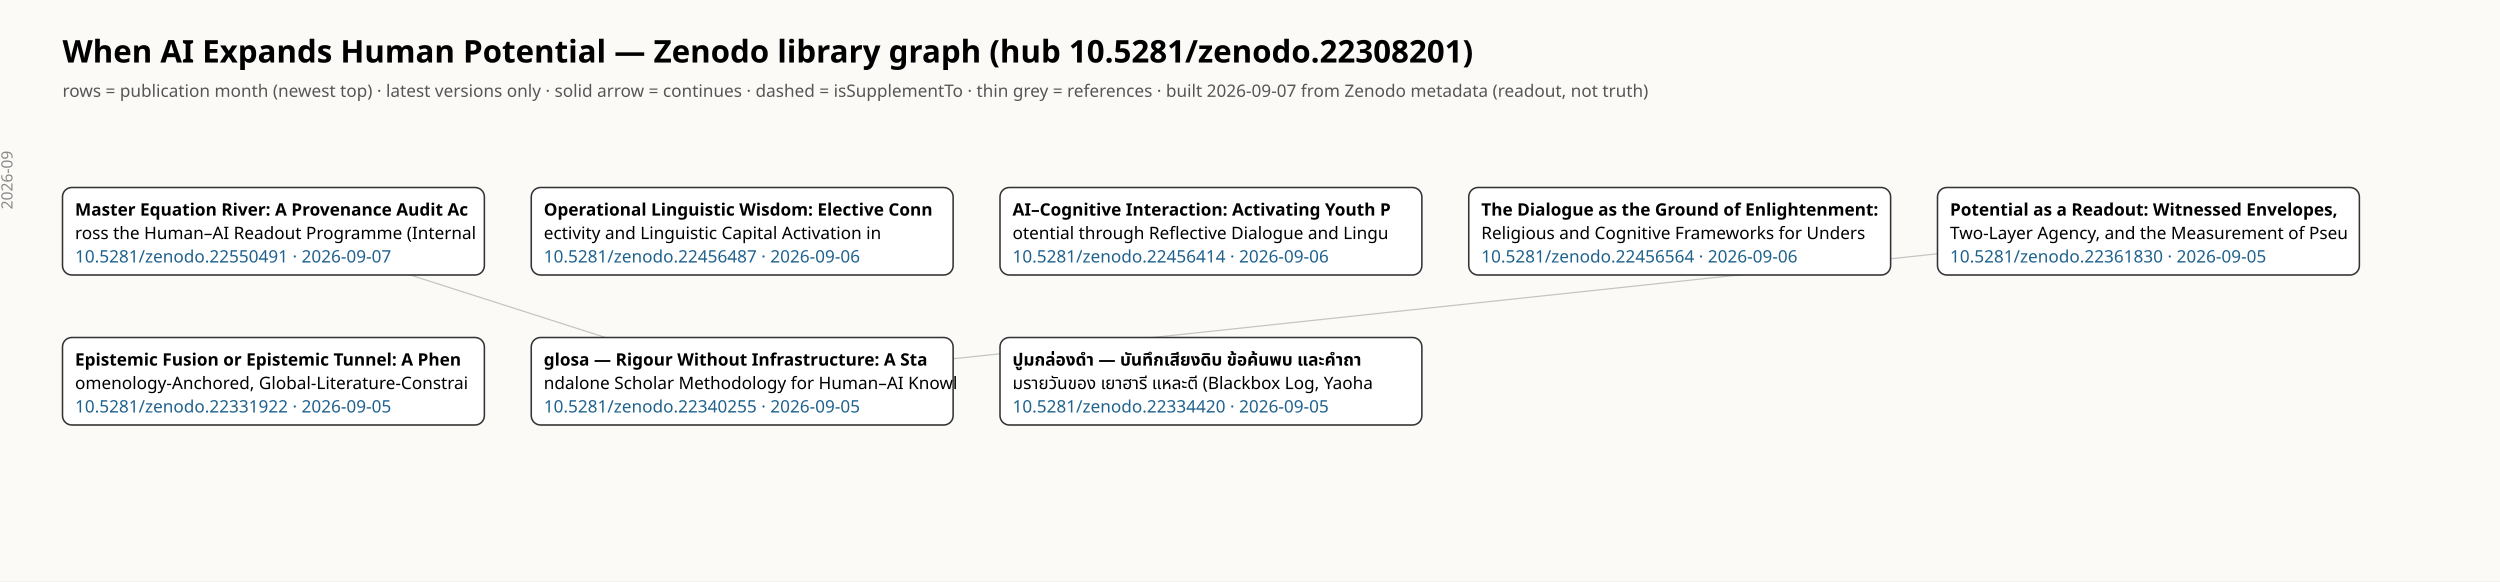
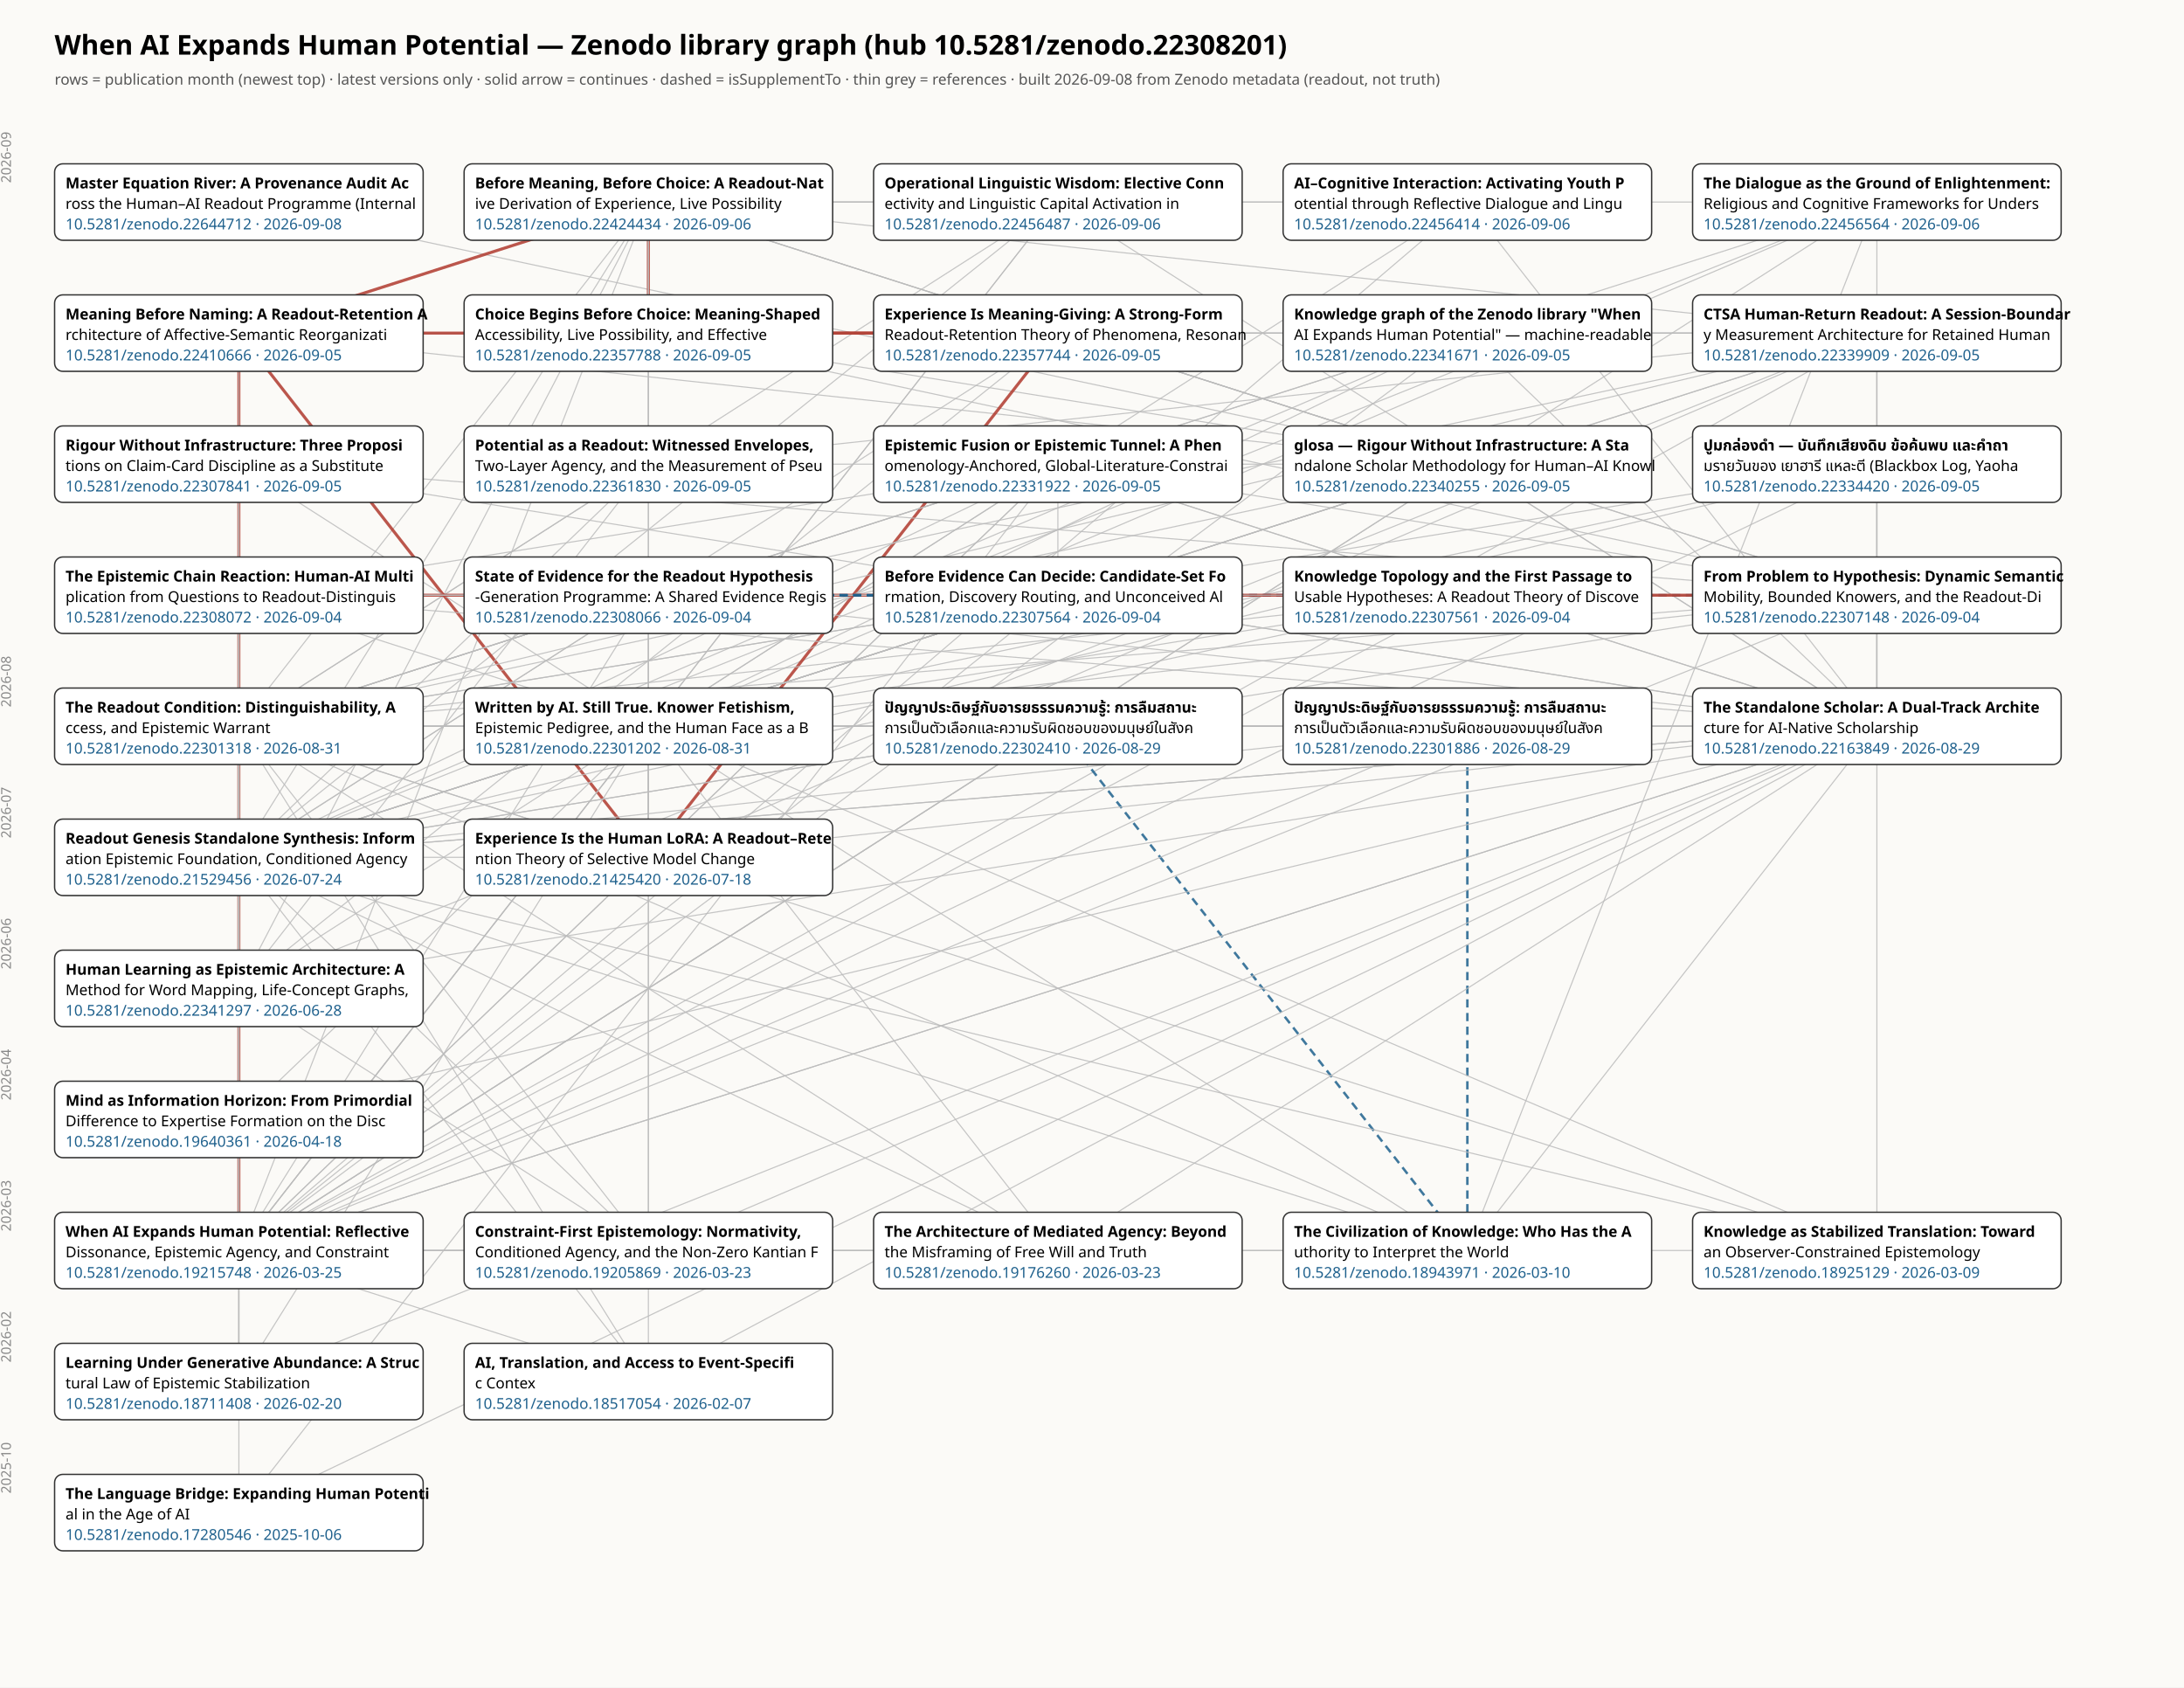
- <svg xmlns="http://www.w3.org/2000/svg" width="1600" height="372" font-family="Noto Sans, Noto Sans Thai, Arial, sans-serif" font-size="11">
-   <rect width="1600" height="372" fill="#fbfaf7" />
+ <svg xmlns="http://www.w3.org/2000/svg" width="1600" height="1236" font-family="Noto Sans, Noto Sans Thai, Arial, sans-serif" font-size="11">
+   <rect width="1600" height="1236" fill="#fbfaf7" />
  <text x="40" y="40" font-size="20" font-weight="bold">When AI Expands Human Potential — Zenodo library graph (hub 10.5281/zenodo.22308201)</text>
-   <text x="40" y="62" fill="#555">rows = publication month (newest top) · latest versions only · solid arrow = continues · dashed = isSupplementTo · thin grey = references · built 2026-09-07 from Zenodo metadata (readout, not truth)</text>
-   <line x1="175.0" y1="148.0" x2="475.0" y2="244.0" stroke="#bbb" stroke-width="0.8" opacity="0.85" />
-   <line x1="1375.0" y1="148.0" x2="475.0" y2="244.0" stroke="#bbb" stroke-width="0.8" opacity="0.85" />
+   <text x="40" y="62" fill="#555">rows = publication month (newest top) · latest versions only · solid arrow = continues · dashed = isSupplementTo · thin grey = references · built 2026-09-08 from Zenodo metadata (readout, not truth)</text>
+   <line x1="175.0" y1="148.0" x2="1075.0" y2="340.0" stroke="#bbb" stroke-width="0.8" opacity="0.85" />
+   <line x1="475.0" y1="148.0" x2="175.0" y2="244.0" stroke="#b03a2e" stroke-width="2.2" opacity="0.85" />
+   <line x1="475.0" y1="148.0" x2="475.0" y2="244.0" stroke="#b03a2e" stroke-width="2.2" opacity="0.85" />
+   <line x1="475.0" y1="148.0" x2="775.0" y2="244.0" stroke="#bbb" stroke-width="0.8" opacity="0.85" />
+   <line x1="475.0" y1="148.0" x2="475.0" y2="340.0" stroke="#bbb" stroke-width="0.8" opacity="0.85" />
+   <line x1="475.0" y1="148.0" x2="1375.0" y2="244.0" stroke="#bbb" stroke-width="0.8" opacity="0.85" />
+   <line x1="475.0" y1="148.0" x2="1375.0" y2="436.0" stroke="#bbb" stroke-width="0.8" opacity="0.85" />
+   <line x1="475.0" y1="148.0" x2="475.0" y2="628.0" stroke="#bbb" stroke-width="0.8" opacity="0.85" />
+   <line x1="475.0" y1="148.0" x2="175.0" y2="724.0" stroke="#bbb" stroke-width="0.8" opacity="0.85" />
+   <line x1="475.0" y1="148.0" x2="175.0" y2="916.0" stroke="#bbb" stroke-width="0.8" opacity="0.85" />
+   <line x1="475.0" y1="148.0" x2="175.0" y2="628.0" stroke="#bbb" stroke-width="0.8" opacity="0.85" />
+   <line x1="475.0" y1="148.0" x2="175.0" y2="532.0" stroke="#bbb" stroke-width="0.8" opacity="0.85" />
+   <line x1="475.0" y1="148.0" x2="1075.0" y2="340.0" stroke="#bbb" stroke-width="0.8" opacity="0.85" />
+   <line x1="775.0" y1="148.0" x2="175.0" y2="916.0" stroke="#bbb" stroke-width="0.8" opacity="0.85" />
+   <line x1="775.0" y1="148.0" x2="175.0" y2="628.0" stroke="#bbb" stroke-width="0.8" opacity="0.85" />
+   <line x1="775.0" y1="148.0" x2="475.0" y2="532.0" stroke="#bbb" stroke-width="0.8" opacity="0.85" />
+   <line x1="775.0" y1="148.0" x2="175.0" y2="532.0" stroke="#bbb" stroke-width="0.8" opacity="0.85" />
+   <line x1="775.0" y1="148.0" x2="1375.0" y2="532.0" stroke="#bbb" stroke-width="0.8" opacity="0.85" />
+   <line x1="775.0" y1="148.0" x2="475.0" y2="148.0" stroke="#bbb" stroke-width="0.8" opacity="0.85" />
+   <line x1="1075.0" y1="148.0" x2="175.0" y2="916.0" stroke="#bbb" stroke-width="0.8" opacity="0.85" />
+   <line x1="1075.0" y1="148.0" x2="475.0" y2="532.0" stroke="#bbb" stroke-width="0.8" opacity="0.85" />
+   <line x1="1075.0" y1="148.0" x2="1375.0" y2="532.0" stroke="#bbb" stroke-width="0.8" opacity="0.85" />
+   <line x1="1075.0" y1="148.0" x2="475.0" y2="148.0" stroke="#bbb" stroke-width="0.8" opacity="0.85" />
+   <line x1="1375.0" y1="148.0" x2="175.0" y2="916.0" stroke="#bbb" stroke-width="0.8" opacity="0.85" />
+   <line x1="1375.0" y1="148.0" x2="175.0" y2="628.0" stroke="#bbb" stroke-width="0.8" opacity="0.85" />
+   <line x1="1375.0" y1="148.0" x2="475.0" y2="532.0" stroke="#bbb" stroke-width="0.8" opacity="0.85" />
+   <line x1="1375.0" y1="148.0" x2="175.0" y2="532.0" stroke="#bbb" stroke-width="0.8" opacity="0.85" />
+   <line x1="1375.0" y1="148.0" x2="1375.0" y2="532.0" stroke="#bbb" stroke-width="0.8" opacity="0.85" />
+   <line x1="1375.0" y1="148.0" x2="1075.0" y2="916.0" stroke="#bbb" stroke-width="0.8" opacity="0.85" />
+   <line x1="1375.0" y1="148.0" x2="475.0" y2="148.0" stroke="#bbb" stroke-width="0.8" opacity="0.85" />
+   <line x1="175.0" y1="244.0" x2="475.0" y2="628.0" stroke="#b03a2e" stroke-width="2.2" opacity="0.85" />
+   <line x1="175.0" y1="244.0" x2="175.0" y2="724.0" stroke="#b03a2e" stroke-width="2.2" opacity="0.85" />
+   <line x1="175.0" y1="244.0" x2="175.0" y2="628.0" stroke="#bbb" stroke-width="0.8" opacity="0.85" />
+   <line x1="175.0" y1="244.0" x2="1375.0" y2="244.0" stroke="#bbb" stroke-width="0.8" opacity="0.85" />
+   <line x1="175.0" y1="244.0" x2="1075.0" y2="340.0" stroke="#bbb" stroke-width="0.8" opacity="0.85" />
+   <line x1="475.0" y1="244.0" x2="775.0" y2="244.0" stroke="#b03a2e" stroke-width="2.2" opacity="0.85" />
+   <line x1="475.0" y1="244.0" x2="475.0" y2="628.0" stroke="#bbb" stroke-width="0.8" opacity="0.85" />
+   <line x1="475.0" y1="244.0" x2="1375.0" y2="436.0" stroke="#bbb" stroke-width="0.8" opacity="0.85" />
+   <line x1="475.0" y1="244.0" x2="1375.0" y2="244.0" stroke="#bbb" stroke-width="0.8" opacity="0.85" />
+   <line x1="475.0" y1="244.0" x2="1075.0" y2="340.0" stroke="#bbb" stroke-width="0.8" opacity="0.85" />
+   <line x1="775.0" y1="244.0" x2="475.0" y2="628.0" stroke="#b03a2e" stroke-width="2.2" opacity="0.85" />
+   <line x1="775.0" y1="244.0" x2="175.0" y2="628.0" stroke="#bbb" stroke-width="0.8" opacity="0.85" />
+   <line x1="775.0" y1="244.0" x2="175.0" y2="724.0" stroke="#bbb" stroke-width="0.8" opacity="0.85" />
+   <line x1="775.0" y1="244.0" x2="1375.0" y2="436.0" stroke="#bbb" stroke-width="0.8" opacity="0.85" />
+   <line x1="775.0" y1="244.0" x2="1375.0" y2="244.0" stroke="#bbb" stroke-width="0.8" opacity="0.85" />
+   <line x1="775.0" y1="244.0" x2="1075.0" y2="340.0" stroke="#bbb" stroke-width="0.8" opacity="0.85" />
+   <line x1="775.0" y1="244.0" x2="175.0" y2="244.0" stroke="#b03a2e" stroke-width="2.2" opacity="0.85" />
+   <line x1="1075.0" y1="244.0" x2="175.0" y2="628.0" stroke="#bbb" stroke-width="0.8" opacity="0.85" />
+   <line x1="1075.0" y1="244.0" x2="475.0" y2="532.0" stroke="#bbb" stroke-width="0.8" opacity="0.85" />
+   <line x1="1075.0" y1="244.0" x2="175.0" y2="532.0" stroke="#bbb" stroke-width="0.8" opacity="0.85" />
+   <line x1="1075.0" y1="244.0" x2="1375.0" y2="532.0" stroke="#bbb" stroke-width="0.8" opacity="0.85" />
+   <line x1="1075.0" y1="244.0" x2="175.0" y2="916.0" stroke="#bbb" stroke-width="0.8" opacity="0.85" />
+   <line x1="1375.0" y1="244.0" x2="175.0" y2="916.0" stroke="#bbb" stroke-width="0.8" opacity="0.85" />
+   <line x1="1375.0" y1="244.0" x2="475.0" y2="628.0" stroke="#bbb" stroke-width="0.8" opacity="0.85" />
+   <line x1="1375.0" y1="244.0" x2="175.0" y2="628.0" stroke="#bbb" stroke-width="0.8" opacity="0.85" />
+   <line x1="1375.0" y1="244.0" x2="1375.0" y2="436.0" stroke="#bbb" stroke-width="0.8" opacity="0.85" />
+   <line x1="1375.0" y1="244.0" x2="475.0" y2="436.0" stroke="#bbb" stroke-width="0.8" opacity="0.85" />
+   <line x1="1375.0" y1="244.0" x2="175.0" y2="724.0" stroke="#bbb" stroke-width="0.8" opacity="0.85" />
+   <line x1="1375.0" y1="244.0" x2="475.0" y2="532.0" stroke="#bbb" stroke-width="0.8" opacity="0.85" />
+   <line x1="1375.0" y1="244.0" x2="175.0" y2="532.0" stroke="#bbb" stroke-width="0.8" opacity="0.85" />
+   <line x1="1375.0" y1="244.0" x2="1375.0" y2="532.0" stroke="#bbb" stroke-width="0.8" opacity="0.85" />
+   <line x1="175.0" y1="340.0" x2="175.0" y2="628.0" stroke="#bbb" stroke-width="0.8" opacity="0.85" />
+   <line x1="175.0" y1="340.0" x2="175.0" y2="532.0" stroke="#bbb" stroke-width="0.8" opacity="0.85" />
+   <line x1="175.0" y1="340.0" x2="475.0" y2="532.0" stroke="#bbb" stroke-width="0.8" opacity="0.85" />
+   <line x1="175.0" y1="340.0" x2="1375.0" y2="532.0" stroke="#bbb" stroke-width="0.8" opacity="0.85" />
+   <line x1="175.0" y1="340.0" x2="1375.0" y2="436.0" stroke="#bbb" stroke-width="0.8" opacity="0.85" />
+   <line x1="175.0" y1="340.0" x2="175.0" y2="916.0" stroke="#bbb" stroke-width="0.8" opacity="0.85" />
+   <line x1="475.0" y1="340.0" x2="1375.0" y2="244.0" stroke="#bbb" stroke-width="0.8" opacity="0.85" />
+   <line x1="475.0" y1="340.0" x2="175.0" y2="724.0" stroke="#bbb" stroke-width="0.8" opacity="0.85" />
+   <line x1="475.0" y1="340.0" x2="175.0" y2="628.0" stroke="#bbb" stroke-width="0.8" opacity="0.85" />
+   <line x1="475.0" y1="340.0" x2="175.0" y2="532.0" stroke="#bbb" stroke-width="0.8" opacity="0.85" />
+   <line x1="475.0" y1="340.0" x2="1075.0" y2="340.0" stroke="#bbb" stroke-width="0.8" opacity="0.85" />
+   <line x1="775.0" y1="340.0" x2="175.0" y2="628.0" stroke="#bbb" stroke-width="0.8" opacity="0.85" />
+   <line x1="775.0" y1="340.0" x2="175.0" y2="532.0" stroke="#bbb" stroke-width="0.8" opacity="0.85" />
+   <line x1="775.0" y1="340.0" x2="475.0" y2="532.0" stroke="#bbb" stroke-width="0.8" opacity="0.85" />
+   <line x1="775.0" y1="340.0" x2="1375.0" y2="436.0" stroke="#bbb" stroke-width="0.8" opacity="0.85" />
+   <line x1="775.0" y1="340.0" x2="1075.0" y2="436.0" stroke="#bbb" stroke-width="0.8" opacity="0.85" />
+   <line x1="775.0" y1="340.0" x2="775.0" y2="436.0" stroke="#bbb" stroke-width="0.8" opacity="0.85" />
+   <line x1="775.0" y1="340.0" x2="175.0" y2="436.0" stroke="#bbb" stroke-width="0.8" opacity="0.85" />
+   <line x1="775.0" y1="340.0" x2="475.0" y2="628.0" stroke="#bbb" stroke-width="0.8" opacity="0.85" />
+   <line x1="775.0" y1="340.0" x2="175.0" y2="916.0" stroke="#bbb" stroke-width="0.8" opacity="0.85" />
+   <line x1="775.0" y1="340.0" x2="175.0" y2="1108.0" stroke="#bbb" stroke-width="0.8" opacity="0.85" />
+   <line x1="775.0" y1="340.0" x2="1375.0" y2="532.0" stroke="#bbb" stroke-width="0.8" opacity="0.85" />
+   <line x1="1075.0" y1="340.0" x2="1375.0" y2="532.0" stroke="#bbb" stroke-width="0.8" opacity="0.85" />
+   <line x1="1075.0" y1="340.0" x2="175.0" y2="628.0" stroke="#bbb" stroke-width="0.8" opacity="0.85" />
+   <line x1="1075.0" y1="340.0" x2="175.0" y2="532.0" stroke="#bbb" stroke-width="0.8" opacity="0.85" />
+   <line x1="1075.0" y1="340.0" x2="475.0" y2="532.0" stroke="#bbb" stroke-width="0.8" opacity="0.85" />
+   <line x1="1075.0" y1="340.0" x2="175.0" y2="916.0" stroke="#bbb" stroke-width="0.8" opacity="0.85" />
+   <line x1="1375.0" y1="340.0" x2="175.0" y2="628.0" stroke="#bbb" stroke-width="0.8" opacity="0.85" />
+   <line x1="1375.0" y1="340.0" x2="175.0" y2="532.0" stroke="#bbb" stroke-width="0.8" opacity="0.85" />
+   <line x1="1375.0" y1="340.0" x2="475.0" y2="532.0" stroke="#bbb" stroke-width="0.8" opacity="0.85" />
+   <line x1="1375.0" y1="340.0" x2="1375.0" y2="532.0" stroke="#bbb" stroke-width="0.8" opacity="0.85" />
+   <line x1="1375.0" y1="340.0" x2="175.0" y2="916.0" stroke="#bbb" stroke-width="0.8" opacity="0.85" />
+   <line x1="175.0" y1="436.0" x2="775.0" y2="436.0" stroke="#b03a2e" stroke-width="2.2" opacity="0.85" />
+   <line x1="175.0" y1="436.0" x2="1375.0" y2="436.0" stroke="#bbb" stroke-width="0.8" opacity="0.85" />
+   <line x1="175.0" y1="436.0" x2="1075.0" y2="436.0" stroke="#bbb" stroke-width="0.8" opacity="0.85" />
+   <line x1="175.0" y1="436.0" x2="175.0" y2="628.0" stroke="#bbb" stroke-width="0.8" opacity="0.85" />
+   <line x1="175.0" y1="436.0" x2="475.0" y2="532.0" stroke="#bbb" stroke-width="0.8" opacity="0.85" />
+   <line x1="175.0" y1="436.0" x2="175.0" y2="532.0" stroke="#bbb" stroke-width="0.8" opacity="0.85" />
+   <line x1="175.0" y1="436.0" x2="1375.0" y2="532.0" stroke="#bbb" stroke-width="0.8" opacity="0.85" />
+   <line x1="175.0" y1="436.0" x2="175.0" y2="916.0" stroke="#bbb" stroke-width="0.8" opacity="0.85" />
+   <line x1="475.0" y1="436.0" x2="1375.0" y2="436.0" stroke="#1f618d" stroke-width="1.8" stroke-dasharray="6,4" opacity="0.85" />
+   <line x1="475.0" y1="436.0" x2="1075.0" y2="436.0" stroke="#1f618d" stroke-width="1.8" stroke-dasharray="6,4" opacity="0.85" />
+   <line x1="475.0" y1="436.0" x2="775.0" y2="436.0" stroke="#1f618d" stroke-width="1.8" stroke-dasharray="6,4" opacity="0.85" />
+   <line x1="475.0" y1="436.0" x2="175.0" y2="628.0" stroke="#bbb" stroke-width="0.8" opacity="0.85" />
+   <line x1="475.0" y1="436.0" x2="475.0" y2="532.0" stroke="#bbb" stroke-width="0.8" opacity="0.85" />
+   <line x1="475.0" y1="436.0" x2="175.0" y2="532.0" stroke="#bbb" stroke-width="0.8" opacity="0.85" />
+   <line x1="475.0" y1="436.0" x2="175.0" y2="916.0" stroke="#bbb" stroke-width="0.8" opacity="0.85" />
+   <line x1="475.0" y1="436.0" x2="1375.0" y2="532.0" stroke="#bbb" stroke-width="0.8" opacity="0.85" />
+   <line x1="775.0" y1="436.0" x2="175.0" y2="628.0" stroke="#bbb" stroke-width="0.8" opacity="0.85" />
+   <line x1="775.0" y1="436.0" x2="1075.0" y2="436.0" stroke="#b03a2e" stroke-width="2.2" opacity="0.85" />
+   <line x1="775.0" y1="436.0" x2="1375.0" y2="436.0" stroke="#bbb" stroke-width="0.8" opacity="0.85" />
+   <line x1="775.0" y1="436.0" x2="475.0" y2="532.0" stroke="#bbb" stroke-width="0.8" opacity="0.85" />
+   <line x1="775.0" y1="436.0" x2="175.0" y2="532.0" stroke="#bbb" stroke-width="0.8" opacity="0.85" />
+   <line x1="775.0" y1="436.0" x2="175.0" y2="916.0" stroke="#bbb" stroke-width="0.8" opacity="0.85" />
+   <line x1="775.0" y1="436.0" x2="1375.0" y2="532.0" stroke="#bbb" stroke-width="0.8" opacity="0.85" />
+   <line x1="1075.0" y1="436.0" x2="175.0" y2="628.0" stroke="#bbb" stroke-width="0.8" opacity="0.85" />
+   <line x1="1075.0" y1="436.0" x2="1375.0" y2="436.0" stroke="#b03a2e" stroke-width="2.2" opacity="0.85" />
+   <line x1="1075.0" y1="436.0" x2="475.0" y2="532.0" stroke="#bbb" stroke-width="0.8" opacity="0.85" />
+   <line x1="1075.0" y1="436.0" x2="175.0" y2="532.0" stroke="#bbb" stroke-width="0.8" opacity="0.85" />
+   <line x1="1075.0" y1="436.0" x2="175.0" y2="916.0" stroke="#bbb" stroke-width="0.8" opacity="0.85" />
+   <line x1="1075.0" y1="436.0" x2="1375.0" y2="532.0" stroke="#bbb" stroke-width="0.8" opacity="0.85" />
+   <line x1="1375.0" y1="436.0" x2="175.0" y2="628.0" stroke="#bbb" stroke-width="0.8" opacity="0.85" />
+   <line x1="1375.0" y1="436.0" x2="475.0" y2="532.0" stroke="#bbb" stroke-width="0.8" opacity="0.85" />
+   <line x1="1375.0" y1="436.0" x2="175.0" y2="532.0" stroke="#bbb" stroke-width="0.8" opacity="0.85" />
+   <line x1="1375.0" y1="436.0" x2="1375.0" y2="532.0" stroke="#bbb" stroke-width="0.8" opacity="0.85" />
+   <line x1="1375.0" y1="436.0" x2="175.0" y2="916.0" stroke="#bbb" stroke-width="0.8" opacity="0.85" />
+   <line x1="175.0" y1="532.0" x2="175.0" y2="628.0" stroke="#bbb" stroke-width="0.8" opacity="0.85" />
+   <line x1="175.0" y1="532.0" x2="475.0" y2="532.0" stroke="#bbb" stroke-width="0.8" opacity="0.85" />
+   <line x1="175.0" y1="532.0" x2="1375.0" y2="532.0" stroke="#bbb" stroke-width="0.8" opacity="0.85" />
+   <line x1="175.0" y1="532.0" x2="175.0" y2="916.0" stroke="#bbb" stroke-width="0.8" opacity="0.85" />
+   <line x1="475.0" y1="532.0" x2="1375.0" y2="532.0" stroke="#bbb" stroke-width="0.8" opacity="0.85" />
+   <line x1="475.0" y1="532.0" x2="175.0" y2="628.0" stroke="#bbb" stroke-width="0.8" opacity="0.85" />
+   <line x1="475.0" y1="532.0" x2="175.0" y2="532.0" stroke="#bbb" stroke-width="0.8" opacity="0.85" />
+   <line x1="475.0" y1="532.0" x2="175.0" y2="916.0" stroke="#bbb" stroke-width="0.8" opacity="0.85" />
+   <line x1="775.0" y1="532.0" x2="1075.0" y2="916.0" stroke="#1f618d" stroke-width="1.8" stroke-dasharray="6,4" opacity="0.85" />
+   <line x1="775.0" y1="532.0" x2="475.0" y2="532.0" stroke="#bbb" stroke-width="0.8" opacity="0.85" />
+   <line x1="775.0" y1="532.0" x2="175.0" y2="628.0" stroke="#bbb" stroke-width="0.8" opacity="0.85" />
+   <line x1="775.0" y1="532.0" x2="175.0" y2="532.0" stroke="#bbb" stroke-width="0.8" opacity="0.85" />
+   <line x1="775.0" y1="532.0" x2="1375.0" y2="532.0" stroke="#bbb" stroke-width="0.8" opacity="0.85" />
+   <line x1="775.0" y1="532.0" x2="175.0" y2="916.0" stroke="#bbb" stroke-width="0.8" opacity="0.85" />
+   <line x1="1075.0" y1="532.0" x2="1075.0" y2="916.0" stroke="#1f618d" stroke-width="1.8" stroke-dasharray="6,4" opacity="0.85" />
+   <line x1="1075.0" y1="532.0" x2="475.0" y2="532.0" stroke="#bbb" stroke-width="0.8" opacity="0.85" />
+   <line x1="1075.0" y1="532.0" x2="175.0" y2="628.0" stroke="#bbb" stroke-width="0.8" opacity="0.85" />
+   <line x1="1075.0" y1="532.0" x2="175.0" y2="532.0" stroke="#bbb" stroke-width="0.8" opacity="0.85" />
+   <line x1="1075.0" y1="532.0" x2="1375.0" y2="532.0" stroke="#bbb" stroke-width="0.8" opacity="0.85" />
+   <line x1="1075.0" y1="532.0" x2="175.0" y2="916.0" stroke="#bbb" stroke-width="0.8" opacity="0.85" />
+   <line x1="1375.0" y1="532.0" x2="175.0" y2="628.0" stroke="#bbb" stroke-width="0.8" opacity="0.85" />
+   <line x1="1375.0" y1="532.0" x2="475.0" y2="532.0" stroke="#bbb" stroke-width="0.8" opacity="0.85" />
+   <line x1="1375.0" y1="532.0" x2="175.0" y2="532.0" stroke="#bbb" stroke-width="0.8" opacity="0.85" />
+   <line x1="1375.0" y1="532.0" x2="175.0" y2="916.0" stroke="#bbb" stroke-width="0.8" opacity="0.85" />
+   <line x1="175.0" y1="628.0" x2="475.0" y2="532.0" stroke="#bbb" stroke-width="0.8" opacity="0.85" />
+   <line x1="175.0" y1="628.0" x2="175.0" y2="532.0" stroke="#bbb" stroke-width="0.8" opacity="0.85" />
+   <line x1="175.0" y1="628.0" x2="175.0" y2="916.0" stroke="#bbb" stroke-width="0.8" opacity="0.85" />
+   <line x1="175.0" y1="628.0" x2="1375.0" y2="532.0" stroke="#bbb" stroke-width="0.8" opacity="0.85" />
+   <line x1="475.0" y1="628.0" x2="175.0" y2="628.0" stroke="#bbb" stroke-width="0.8" opacity="0.85" />
+   <line x1="475.0" y1="628.0" x2="475.0" y2="532.0" stroke="#bbb" stroke-width="0.8" opacity="0.85" />
+   <line x1="475.0" y1="628.0" x2="175.0" y2="532.0" stroke="#bbb" stroke-width="0.8" opacity="0.85" />
+   <line x1="475.0" y1="628.0" x2="1375.0" y2="532.0" stroke="#bbb" stroke-width="0.8" opacity="0.85" />
+   <line x1="475.0" y1="628.0" x2="175.0" y2="916.0" stroke="#bbb" stroke-width="0.8" opacity="0.85" />
+   <line x1="175.0" y1="724.0" x2="175.0" y2="916.0" stroke="#b03a2e" stroke-width="2.2" opacity="0.85" />
+   <line x1="175.0" y1="724.0" x2="475.0" y2="916.0" stroke="#bbb" stroke-width="0.8" opacity="0.85" />
+   <line x1="175.0" y1="724.0" x2="175.0" y2="628.0" stroke="#bbb" stroke-width="0.8" opacity="0.85" />
+   <line x1="175.0" y1="724.0" x2="475.0" y2="532.0" stroke="#bbb" stroke-width="0.8" opacity="0.85" />
+   <line x1="175.0" y1="724.0" x2="175.0" y2="532.0" stroke="#bbb" stroke-width="0.8" opacity="0.85" />
+   <line x1="175.0" y1="724.0" x2="1375.0" y2="532.0" stroke="#bbb" stroke-width="0.8" opacity="0.85" />
+   <line x1="175.0" y1="820.0" x2="175.0" y2="628.0" stroke="#bbb" stroke-width="0.8" opacity="0.85" />
+   <line x1="175.0" y1="820.0" x2="475.0" y2="532.0" stroke="#bbb" stroke-width="0.8" opacity="0.85" />
+   <line x1="175.0" y1="820.0" x2="175.0" y2="532.0" stroke="#bbb" stroke-width="0.8" opacity="0.85" />
+   <line x1="175.0" y1="820.0" x2="175.0" y2="916.0" stroke="#bbb" stroke-width="0.8" opacity="0.85" />
+   <line x1="175.0" y1="820.0" x2="1375.0" y2="532.0" stroke="#bbb" stroke-width="0.8" opacity="0.85" />
+   <line x1="175.0" y1="916.0" x2="175.0" y2="628.0" stroke="#bbb" stroke-width="0.8" opacity="0.85" />
+   <line x1="175.0" y1="916.0" x2="475.0" y2="532.0" stroke="#bbb" stroke-width="0.8" opacity="0.85" />
+   <line x1="175.0" y1="916.0" x2="175.0" y2="532.0" stroke="#bbb" stroke-width="0.8" opacity="0.85" />
+   <line x1="175.0" y1="916.0" x2="1375.0" y2="532.0" stroke="#bbb" stroke-width="0.8" opacity="0.85" />
+   <line x1="475.0" y1="916.0" x2="175.0" y2="628.0" stroke="#bbb" stroke-width="0.8" opacity="0.85" />
+   <line x1="475.0" y1="916.0" x2="475.0" y2="532.0" stroke="#bbb" stroke-width="0.8" opacity="0.85" />
+   <line x1="475.0" y1="916.0" x2="175.0" y2="532.0" stroke="#bbb" stroke-width="0.8" opacity="0.85" />
+   <line x1="475.0" y1="916.0" x2="175.0" y2="916.0" stroke="#bbb" stroke-width="0.8" opacity="0.85" />
+   <line x1="475.0" y1="916.0" x2="1375.0" y2="532.0" stroke="#bbb" stroke-width="0.8" opacity="0.85" />
+   <line x1="775.0" y1="916.0" x2="175.0" y2="628.0" stroke="#bbb" stroke-width="0.8" opacity="0.85" />
+   <line x1="775.0" y1="916.0" x2="475.0" y2="532.0" stroke="#bbb" stroke-width="0.8" opacity="0.85" />
+   <line x1="775.0" y1="916.0" x2="175.0" y2="532.0" stroke="#bbb" stroke-width="0.8" opacity="0.85" />
+   <line x1="775.0" y1="916.0" x2="1375.0" y2="532.0" stroke="#bbb" stroke-width="0.8" opacity="0.85" />
+   <line x1="775.0" y1="916.0" x2="175.0" y2="916.0" stroke="#bbb" stroke-width="0.8" opacity="0.85" />
+   <line x1="1075.0" y1="916.0" x2="175.0" y2="628.0" stroke="#bbb" stroke-width="0.8" opacity="0.85" />
+   <line x1="1075.0" y1="916.0" x2="475.0" y2="532.0" stroke="#bbb" stroke-width="0.8" opacity="0.85" />
+   <line x1="1075.0" y1="916.0" x2="175.0" y2="532.0" stroke="#bbb" stroke-width="0.8" opacity="0.85" />
+   <line x1="1075.0" y1="916.0" x2="1375.0" y2="532.0" stroke="#bbb" stroke-width="0.8" opacity="0.85" />
+   <line x1="1075.0" y1="916.0" x2="175.0" y2="916.0" stroke="#bbb" stroke-width="0.8" opacity="0.85" />
+   <line x1="1375.0" y1="916.0" x2="175.0" y2="628.0" stroke="#bbb" stroke-width="0.8" opacity="0.85" />
+   <line x1="1375.0" y1="916.0" x2="475.0" y2="532.0" stroke="#bbb" stroke-width="0.8" opacity="0.85" />
+   <line x1="1375.0" y1="916.0" x2="175.0" y2="532.0" stroke="#bbb" stroke-width="0.8" opacity="0.85" />
+   <line x1="1375.0" y1="916.0" x2="1375.0" y2="532.0" stroke="#bbb" stroke-width="0.8" opacity="0.85" />
+   <line x1="1375.0" y1="916.0" x2="175.0" y2="916.0" stroke="#bbb" stroke-width="0.8" opacity="0.85" />
+   <line x1="175.0" y1="1012.0" x2="175.0" y2="628.0" stroke="#bbb" stroke-width="0.8" opacity="0.85" />
+   <line x1="175.0" y1="1012.0" x2="475.0" y2="532.0" stroke="#bbb" stroke-width="0.8" opacity="0.85" />
+   <line x1="175.0" y1="1012.0" x2="175.0" y2="532.0" stroke="#bbb" stroke-width="0.8" opacity="0.85" />
+   <line x1="175.0" y1="1012.0" x2="1375.0" y2="532.0" stroke="#bbb" stroke-width="0.8" opacity="0.85" />
+   <line x1="175.0" y1="1012.0" x2="175.0" y2="916.0" stroke="#bbb" stroke-width="0.8" opacity="0.85" />
+   <line x1="475.0" y1="1012.0" x2="175.0" y2="628.0" stroke="#bbb" stroke-width="0.8" opacity="0.85" />
+   <line x1="475.0" y1="1012.0" x2="475.0" y2="532.0" stroke="#bbb" stroke-width="0.8" opacity="0.85" />
+   <line x1="475.0" y1="1012.0" x2="175.0" y2="532.0" stroke="#bbb" stroke-width="0.8" opacity="0.85" />
+   <line x1="475.0" y1="1012.0" x2="1375.0" y2="532.0" stroke="#bbb" stroke-width="0.8" opacity="0.85" />
+   <line x1="475.0" y1="1012.0" x2="175.0" y2="916.0" stroke="#bbb" stroke-width="0.8" opacity="0.85" />
+   <line x1="175.0" y1="1108.0" x2="175.0" y2="916.0" stroke="#bbb" stroke-width="0.8" opacity="0.85" />
+   <line x1="175.0" y1="1108.0" x2="1375.0" y2="532.0" stroke="#bbb" stroke-width="0.8" opacity="0.85" />
  <text x="8" y="134" font-size="10" fill="#888" transform="rotate(-90 8,134)">2026-09</text>
-   <a href="https://doi.org/10.5281/zenodo.22550491">
+   <a href="https://doi.org/10.5281/zenodo.22644712">
    <rect x="40" y="120" width="270" height="56" rx="6" fill="#fff" stroke="#333" />
    <text x="48" y="138" font-weight="bold">Master Equation River: A Provenance Audit Ac</text>
    <text x="48" y="153">ross the Human–AI Readout Programme (Internal </text>
-     <text x="48" y="168" fill="#1f618d">10.5281/zenodo.22550491 · 2026-09-07</text>
+     <text x="48" y="168" fill="#1f618d">10.5281/zenodo.22644712 · 2026-09-08</text>
+   </a>
+   <a href="https://doi.org/10.5281/zenodo.22424434">
+     <rect x="340" y="120" width="270" height="56" rx="6" fill="#fff" stroke="#333" />
+     <text x="348" y="138" font-weight="bold">Before Meaning, Before Choice: A Readout-Nat</text>
+     <text x="348" y="153">ive Derivation of Experience, Live Possibility</text>
+     <text x="348" y="168" fill="#1f618d">10.5281/zenodo.22424434 · 2026-09-06</text>
  </a>
  <a href="https://doi.org/10.5281/zenodo.22456487">
-     <rect x="340" y="120" width="270" height="56" rx="6" fill="#fff" stroke="#333" />
-     <text x="348" y="138" font-weight="bold">Operational Linguistic Wisdom: Elective Conn</text>
-     <text x="348" y="153">ectivity and Linguistic Capital Activation in </text>
-     <text x="348" y="168" fill="#1f618d">10.5281/zenodo.22456487 · 2026-09-06</text>
+     <rect x="640" y="120" width="270" height="56" rx="6" fill="#fff" stroke="#333" />
+     <text x="648" y="138" font-weight="bold">Operational Linguistic Wisdom: Elective Conn</text>
+     <text x="648" y="153">ectivity and Linguistic Capital Activation in </text>
+     <text x="648" y="168" fill="#1f618d">10.5281/zenodo.22456487 · 2026-09-06</text>
  </a>
  <a href="https://doi.org/10.5281/zenodo.22456414">
-     <rect x="640" y="120" width="270" height="56" rx="6" fill="#fff" stroke="#333" />
-     <text x="648" y="138" font-weight="bold">AI–Cognitive Interaction: Activating Youth P</text>
-     <text x="648" y="153">otential through Reflective Dialogue and Lingu</text>
-     <text x="648" y="168" fill="#1f618d">10.5281/zenodo.22456414 · 2026-09-06</text>
+     <rect x="940" y="120" width="270" height="56" rx="6" fill="#fff" stroke="#333" />
+     <text x="948" y="138" font-weight="bold">AI–Cognitive Interaction: Activating Youth P</text>
+     <text x="948" y="153">otential through Reflective Dialogue and Lingu</text>
+     <text x="948" y="168" fill="#1f618d">10.5281/zenodo.22456414 · 2026-09-06</text>
  </a>
  <a href="https://doi.org/10.5281/zenodo.22456564">
-     <rect x="940" y="120" width="270" height="56" rx="6" fill="#fff" stroke="#333" />
-     <text x="948" y="138" font-weight="bold">The Dialogue as the Ground of Enlightenment:</text>
-     <text x="948" y="153"> Religious and Cognitive Frameworks for Unders</text>
-     <text x="948" y="168" fill="#1f618d">10.5281/zenodo.22456564 · 2026-09-06</text>
+     <rect x="1240" y="120" width="270" height="56" rx="6" fill="#fff" stroke="#333" />
+     <text x="1248" y="138" font-weight="bold">The Dialogue as the Ground of Enlightenment:</text>
+     <text x="1248" y="153"> Religious and Cognitive Frameworks for Unders</text>
+     <text x="1248" y="168" fill="#1f618d">10.5281/zenodo.22456564 · 2026-09-06</text>
+   </a>
+   <a href="https://doi.org/10.5281/zenodo.22410666">
+     <rect x="40" y="216" width="270" height="56" rx="6" fill="#fff" stroke="#333" />
+     <text x="48" y="234" font-weight="bold">Meaning Before Naming: A Readout-Retention A</text>
+     <text x="48" y="249">rchitecture of Affective-Semantic Reorganizati</text>
+     <text x="48" y="264" fill="#1f618d">10.5281/zenodo.22410666 · 2026-09-05</text>
+   </a>
+   <a href="https://doi.org/10.5281/zenodo.22357788">
+     <rect x="340" y="216" width="270" height="56" rx="6" fill="#fff" stroke="#333" />
+     <text x="348" y="234" font-weight="bold">Choice Begins Before Choice: Meaning-Shaped </text>
+     <text x="348" y="249">Accessibility, Live Possibility, and Effective</text>
+     <text x="348" y="264" fill="#1f618d">10.5281/zenodo.22357788 · 2026-09-05</text>
+   </a>
+   <a href="https://doi.org/10.5281/zenodo.22357744">
+     <rect x="640" y="216" width="270" height="56" rx="6" fill="#fff" stroke="#333" />
+     <text x="648" y="234" font-weight="bold">Experience Is Meaning-Giving: A Strong-Form </text>
+     <text x="648" y="249">Readout-Retention Theory of Phenomena, Resonan</text>
+     <text x="648" y="264" fill="#1f618d">10.5281/zenodo.22357744 · 2026-09-05</text>
+   </a>
+   <a href="https://doi.org/10.5281/zenodo.22341671">
+     <rect x="940" y="216" width="270" height="56" rx="6" fill="#fff" stroke="#333" />
+     <text x="948" y="234" font-weight="bold">Knowledge graph of the Zenodo library "When </text>
+     <text x="948" y="249">AI Expands Human Potential" — machine-readable</text>
+     <text x="948" y="264" fill="#1f618d">10.5281/zenodo.22341671 · 2026-09-05</text>
+   </a>
+   <a href="https://doi.org/10.5281/zenodo.22339909">
+     <rect x="1240" y="216" width="270" height="56" rx="6" fill="#fff" stroke="#333" />
+     <text x="1248" y="234" font-weight="bold">CTSA Human-Return Readout: A Session-Boundar</text>
+     <text x="1248" y="249">y Measurement Architecture for Retained Human </text>
+     <text x="1248" y="264" fill="#1f618d">10.5281/zenodo.22339909 · 2026-09-05</text>
+   </a>
+   <a href="https://doi.org/10.5281/zenodo.22307841">
+     <rect x="40" y="312" width="270" height="56" rx="6" fill="#fff" stroke="#333" />
+     <text x="48" y="330" font-weight="bold">Rigour Without Infrastructure: Three Proposi</text>
+     <text x="48" y="345">tions on Claim-Card Discipline as a Substitute</text>
+     <text x="48" y="360" fill="#1f618d">10.5281/zenodo.22307841 · 2026-09-05</text>
  </a>
  <a href="https://doi.org/10.5281/zenodo.22361830">
-     <rect x="1240" y="120" width="270" height="56" rx="6" fill="#fff" stroke="#333" />
-     <text x="1248" y="138" font-weight="bold">Potential as a Readout: Witnessed Envelopes,</text>
-     <text x="1248" y="153"> Two-Layer Agency, and the Measurement of Pseu</text>
-     <text x="1248" y="168" fill="#1f618d">10.5281/zenodo.22361830 · 2026-09-05</text>
+     <rect x="340" y="312" width="270" height="56" rx="6" fill="#fff" stroke="#333" />
+     <text x="348" y="330" font-weight="bold">Potential as a Readout: Witnessed Envelopes,</text>
+     <text x="348" y="345"> Two-Layer Agency, and the Measurement of Pseu</text>
+     <text x="348" y="360" fill="#1f618d">10.5281/zenodo.22361830 · 2026-09-05</text>
  </a>
  <a href="https://doi.org/10.5281/zenodo.22331922">
-     <rect x="40" y="216" width="270" height="56" rx="6" fill="#fff" stroke="#333" />
-     <text x="48" y="234" font-weight="bold">Epistemic Fusion or Epistemic Tunnel: A Phen</text>
-     <text x="48" y="249">omenology-Anchored, Global-Literature-Constrai</text>
-     <text x="48" y="264" fill="#1f618d">10.5281/zenodo.22331922 · 2026-09-05</text>
+     <rect x="640" y="312" width="270" height="56" rx="6" fill="#fff" stroke="#333" />
+     <text x="648" y="330" font-weight="bold">Epistemic Fusion or Epistemic Tunnel: A Phen</text>
+     <text x="648" y="345">omenology-Anchored, Global-Literature-Constrai</text>
+     <text x="648" y="360" fill="#1f618d">10.5281/zenodo.22331922 · 2026-09-05</text>
  </a>
  <a href="https://doi.org/10.5281/zenodo.22340255">
-     <rect x="340" y="216" width="270" height="56" rx="6" fill="#fff" stroke="#333" />
-     <text x="348" y="234" font-weight="bold">glosa — Rigour Without Infrastructure: A Sta</text>
-     <text x="348" y="249">ndalone Scholar Methodology for Human–AI Knowl</text>
-     <text x="348" y="264" fill="#1f618d">10.5281/zenodo.22340255 · 2026-09-05</text>
+     <rect x="940" y="312" width="270" height="56" rx="6" fill="#fff" stroke="#333" />
+     <text x="948" y="330" font-weight="bold">glosa — Rigour Without Infrastructure: A Sta</text>
+     <text x="948" y="345">ndalone Scholar Methodology for Human–AI Knowl</text>
+     <text x="948" y="360" fill="#1f618d">10.5281/zenodo.22340255 · 2026-09-05</text>
  </a>
  <a href="https://doi.org/10.5281/zenodo.22334420">
-     <rect x="640" y="216" width="270" height="56" rx="6" fill="#fff" stroke="#333" />
-     <text x="648" y="234" font-weight="bold">ปูมกล่องดำ — บันทึกเสียงดิบ ข้อค้นพบ และคำถา</text>
-     <text x="648" y="249">มรายวันของ เยาฮารี แหละตี (Blackbox Log, Yaoha</text>
-     <text x="648" y="264" fill="#1f618d">10.5281/zenodo.22334420 · 2026-09-05</text>
+     <rect x="1240" y="312" width="270" height="56" rx="6" fill="#fff" stroke="#333" />
+     <text x="1248" y="330" font-weight="bold">ปูมกล่องดำ — บันทึกเสียงดิบ ข้อค้นพบ และคำถา</text>
+     <text x="1248" y="345">มรายวันของ เยาฮารี แหละตี (Blackbox Log, Yaoha</text>
+     <text x="1248" y="360" fill="#1f618d">10.5281/zenodo.22334420 · 2026-09-05</text>
+   </a>
+   <a href="https://doi.org/10.5281/zenodo.22308072">
+     <rect x="40" y="408" width="270" height="56" rx="6" fill="#fff" stroke="#333" />
+     <text x="48" y="426" font-weight="bold">The Epistemic Chain Reaction: Human-AI Multi</text>
+     <text x="48" y="441">plication from Questions to Readout-Distinguis</text>
+     <text x="48" y="456" fill="#1f618d">10.5281/zenodo.22308072 · 2026-09-04</text>
+   </a>
+   <a href="https://doi.org/10.5281/zenodo.22308066">
+     <rect x="340" y="408" width="270" height="56" rx="6" fill="#fff" stroke="#333" />
+     <text x="348" y="426" font-weight="bold">State of Evidence for the Readout Hypothesis</text>
+     <text x="348" y="441">-Generation Programme: A Shared Evidence Regis</text>
+     <text x="348" y="456" fill="#1f618d">10.5281/zenodo.22308066 · 2026-09-04</text>
+   </a>
+   <a href="https://doi.org/10.5281/zenodo.22307564">
+     <rect x="640" y="408" width="270" height="56" rx="6" fill="#fff" stroke="#333" />
+     <text x="648" y="426" font-weight="bold">Before Evidence Can Decide: Candidate-Set Fo</text>
+     <text x="648" y="441">rmation, Discovery Routing, and Unconceived Al</text>
+     <text x="648" y="456" fill="#1f618d">10.5281/zenodo.22307564 · 2026-09-04</text>
+   </a>
+   <a href="https://doi.org/10.5281/zenodo.22307561">
+     <rect x="940" y="408" width="270" height="56" rx="6" fill="#fff" stroke="#333" />
+     <text x="948" y="426" font-weight="bold">Knowledge Topology and the First Passage to </text>
+     <text x="948" y="441">Usable Hypotheses: A Readout Theory of Discove</text>
+     <text x="948" y="456" fill="#1f618d">10.5281/zenodo.22307561 · 2026-09-04</text>
+   </a>
+   <a href="https://doi.org/10.5281/zenodo.22307148">
+     <rect x="1240" y="408" width="270" height="56" rx="6" fill="#fff" stroke="#333" />
+     <text x="1248" y="426" font-weight="bold">From Problem to Hypothesis: Dynamic Semantic</text>
+     <text x="1248" y="441"> Mobility, Bounded Knowers, and the Readout-Di</text>
+     <text x="1248" y="456" fill="#1f618d">10.5281/zenodo.22307148 · 2026-09-04</text>
+   </a>
+   <text x="8" y="518" font-size="10" fill="#888" transform="rotate(-90 8,518)">2026-08</text>
+   <a href="https://doi.org/10.5281/zenodo.22301318">
+     <rect x="40" y="504" width="270" height="56" rx="6" fill="#fff" stroke="#333" />
+     <text x="48" y="522" font-weight="bold">The Readout Condition: Distinguishability, A</text>
+     <text x="48" y="537">ccess, and Epistemic Warrant</text>
+     <text x="48" y="552" fill="#1f618d">10.5281/zenodo.22301318 · 2026-08-31</text>
+   </a>
+   <a href="https://doi.org/10.5281/zenodo.22301202">
+     <rect x="340" y="504" width="270" height="56" rx="6" fill="#fff" stroke="#333" />
+     <text x="348" y="522" font-weight="bold">Written by AI. Still True. Knower Fetishism,</text>
+     <text x="348" y="537"> Epistemic Pedigree, and the Human Face as a B</text>
+     <text x="348" y="552" fill="#1f618d">10.5281/zenodo.22301202 · 2026-08-31</text>
+   </a>
+   <a href="https://doi.org/10.5281/zenodo.22302410">
+     <rect x="640" y="504" width="270" height="56" rx="6" fill="#fff" stroke="#333" />
+     <text x="648" y="522" font-weight="bold">ปัญญาประดิษฐ์กับอารยธรรมความรู้: การลืมสถานะ</text>
+     <text x="648" y="537">การเป็นตัวเลือกและความรับผิดชอบของมนุษย์ในสังค</text>
+     <text x="648" y="552" fill="#1f618d">10.5281/zenodo.22302410 · 2026-08-29</text>
+   </a>
+   <a href="https://doi.org/10.5281/zenodo.22301886">
+     <rect x="940" y="504" width="270" height="56" rx="6" fill="#fff" stroke="#333" />
+     <text x="948" y="522" font-weight="bold">ปัญญาประดิษฐ์กับอารยธรรมความรู้: การลืมสถานะ</text>
+     <text x="948" y="537">การเป็นตัวเลือกและความรับผิดชอบของมนุษย์ในสังค</text>
+     <text x="948" y="552" fill="#1f618d">10.5281/zenodo.22301886 · 2026-08-29</text>
+   </a>
+   <a href="https://doi.org/10.5281/zenodo.22163849">
+     <rect x="1240" y="504" width="270" height="56" rx="6" fill="#fff" stroke="#333" />
+     <text x="1248" y="522" font-weight="bold">The Standalone Scholar: A Dual-Track Archite</text>
+     <text x="1248" y="537">cture for AI-Native Scholarship</text>
+     <text x="1248" y="552" fill="#1f618d">10.5281/zenodo.22163849 · 2026-08-29</text>
+   </a>
+   <text x="8" y="614" font-size="10" fill="#888" transform="rotate(-90 8,614)">2026-07</text>
+   <a href="https://doi.org/10.5281/zenodo.21529456">
+     <rect x="40" y="600" width="270" height="56" rx="6" fill="#fff" stroke="#333" />
+     <text x="48" y="618" font-weight="bold">Readout Genesis Standalone Synthesis: Inform</text>
+     <text x="48" y="633">ation Epistemic Foundation, Conditioned Agency</text>
+     <text x="48" y="648" fill="#1f618d">10.5281/zenodo.21529456 · 2026-07-24</text>
+   </a>
+   <a href="https://doi.org/10.5281/zenodo.21425420">
+     <rect x="340" y="600" width="270" height="56" rx="6" fill="#fff" stroke="#333" />
+     <text x="348" y="618" font-weight="bold">Experience Is the Human LoRA: A Readout–Rete</text>
+     <text x="348" y="633">ntion Theory of Selective Model Change</text>
+     <text x="348" y="648" fill="#1f618d">10.5281/zenodo.21425420 · 2026-07-18</text>
+   </a>
+   <text x="8" y="710" font-size="10" fill="#888" transform="rotate(-90 8,710)">2026-06</text>
+   <a href="https://doi.org/10.5281/zenodo.22341297">
+     <rect x="40" y="696" width="270" height="56" rx="6" fill="#fff" stroke="#333" />
+     <text x="48" y="714" font-weight="bold">Human Learning as Epistemic Architecture: A </text>
+     <text x="48" y="729">Method for Word Mapping, Life-Concept Graphs, </text>
+     <text x="48" y="744" fill="#1f618d">10.5281/zenodo.22341297 · 2026-06-28</text>
+   </a>
+   <text x="8" y="806" font-size="10" fill="#888" transform="rotate(-90 8,806)">2026-04</text>
+   <a href="https://doi.org/10.5281/zenodo.19640361">
+     <rect x="40" y="792" width="270" height="56" rx="6" fill="#fff" stroke="#333" />
+     <text x="48" y="810" font-weight="bold">Mind as Information Horizon: From Primordial</text>
+     <text x="48" y="825"> Difference to Expertise Formation on the Disc</text>
+     <text x="48" y="840" fill="#1f618d">10.5281/zenodo.19640361 · 2026-04-18</text>
+   </a>
+   <text x="8" y="902" font-size="10" fill="#888" transform="rotate(-90 8,902)">2026-03</text>
+   <a href="https://doi.org/10.5281/zenodo.19215748">
+     <rect x="40" y="888" width="270" height="56" rx="6" fill="#fff" stroke="#333" />
+     <text x="48" y="906" font-weight="bold">When AI Expands Human Potential: Reflective </text>
+     <text x="48" y="921">Dissonance, Epistemic Agency, and Constraint</text>
+     <text x="48" y="936" fill="#1f618d">10.5281/zenodo.19215748 · 2026-03-25</text>
+   </a>
+   <a href="https://doi.org/10.5281/zenodo.19205869">
+     <rect x="340" y="888" width="270" height="56" rx="6" fill="#fff" stroke="#333" />
+     <text x="348" y="906" font-weight="bold">Constraint-First Epistemology: Normativity, </text>
+     <text x="348" y="921">Conditioned Agency, and the Non-Zero Kantian F</text>
+     <text x="348" y="936" fill="#1f618d">10.5281/zenodo.19205869 · 2026-03-23</text>
+   </a>
+   <a href="https://doi.org/10.5281/zenodo.19176260">
+     <rect x="640" y="888" width="270" height="56" rx="6" fill="#fff" stroke="#333" />
+     <text x="648" y="906" font-weight="bold">The Architecture of Mediated Agency: Beyond </text>
+     <text x="648" y="921">the Misframing of Free Will and Truth</text>
+     <text x="648" y="936" fill="#1f618d">10.5281/zenodo.19176260 · 2026-03-23</text>
+   </a>
+   <a href="https://doi.org/10.5281/zenodo.18943971">
+     <rect x="940" y="888" width="270" height="56" rx="6" fill="#fff" stroke="#333" />
+     <text x="948" y="906" font-weight="bold">The Civilization of Knowledge: Who Has the A</text>
+     <text x="948" y="921">uthority to Interpret the World</text>
+     <text x="948" y="936" fill="#1f618d">10.5281/zenodo.18943971 · 2026-03-10</text>
+   </a>
+   <a href="https://doi.org/10.5281/zenodo.18925129">
+     <rect x="1240" y="888" width="270" height="56" rx="6" fill="#fff" stroke="#333" />
+     <text x="1248" y="906" font-weight="bold">Knowledge as Stabilized Translation: Toward </text>
+     <text x="1248" y="921">an Observer-Constrained Epistemology</text>
+     <text x="1248" y="936" fill="#1f618d">10.5281/zenodo.18925129 · 2026-03-09</text>
+   </a>
+   <text x="8" y="998" font-size="10" fill="#888" transform="rotate(-90 8,998)">2026-02</text>
+   <a href="https://doi.org/10.5281/zenodo.18711408">
+     <rect x="40" y="984" width="270" height="56" rx="6" fill="#fff" stroke="#333" />
+     <text x="48" y="1002" font-weight="bold">Learning Under Generative Abundance: A Struc</text>
+     <text x="48" y="1017">tural Law of Epistemic Stabilization</text>
+     <text x="48" y="1032" fill="#1f618d">10.5281/zenodo.18711408 · 2026-02-20</text>
+   </a>
+   <a href="https://doi.org/10.5281/zenodo.18517054">
+     <rect x="340" y="984" width="270" height="56" rx="6" fill="#fff" stroke="#333" />
+     <text x="348" y="1002" font-weight="bold">AI, Translation, and Access to Event-Specifi</text>
+     <text x="348" y="1017">c Contex</text>
+     <text x="348" y="1032" fill="#1f618d">10.5281/zenodo.18517054 · 2026-02-07</text>
+   </a>
+   <text x="8" y="1094" font-size="10" fill="#888" transform="rotate(-90 8,1094)">2025-10</text>
+   <a href="https://doi.org/10.5281/zenodo.17280546">
+     <rect x="40" y="1080" width="270" height="56" rx="6" fill="#fff" stroke="#333" />
+     <text x="48" y="1098" font-weight="bold">The Language Bridge: Expanding Human Potenti</text>
+     <text x="48" y="1113">al in the Age of AI</text>
+     <text x="48" y="1128" fill="#1f618d">10.5281/zenodo.17280546 · 2025-10-06</text>
  </a>
</svg>
